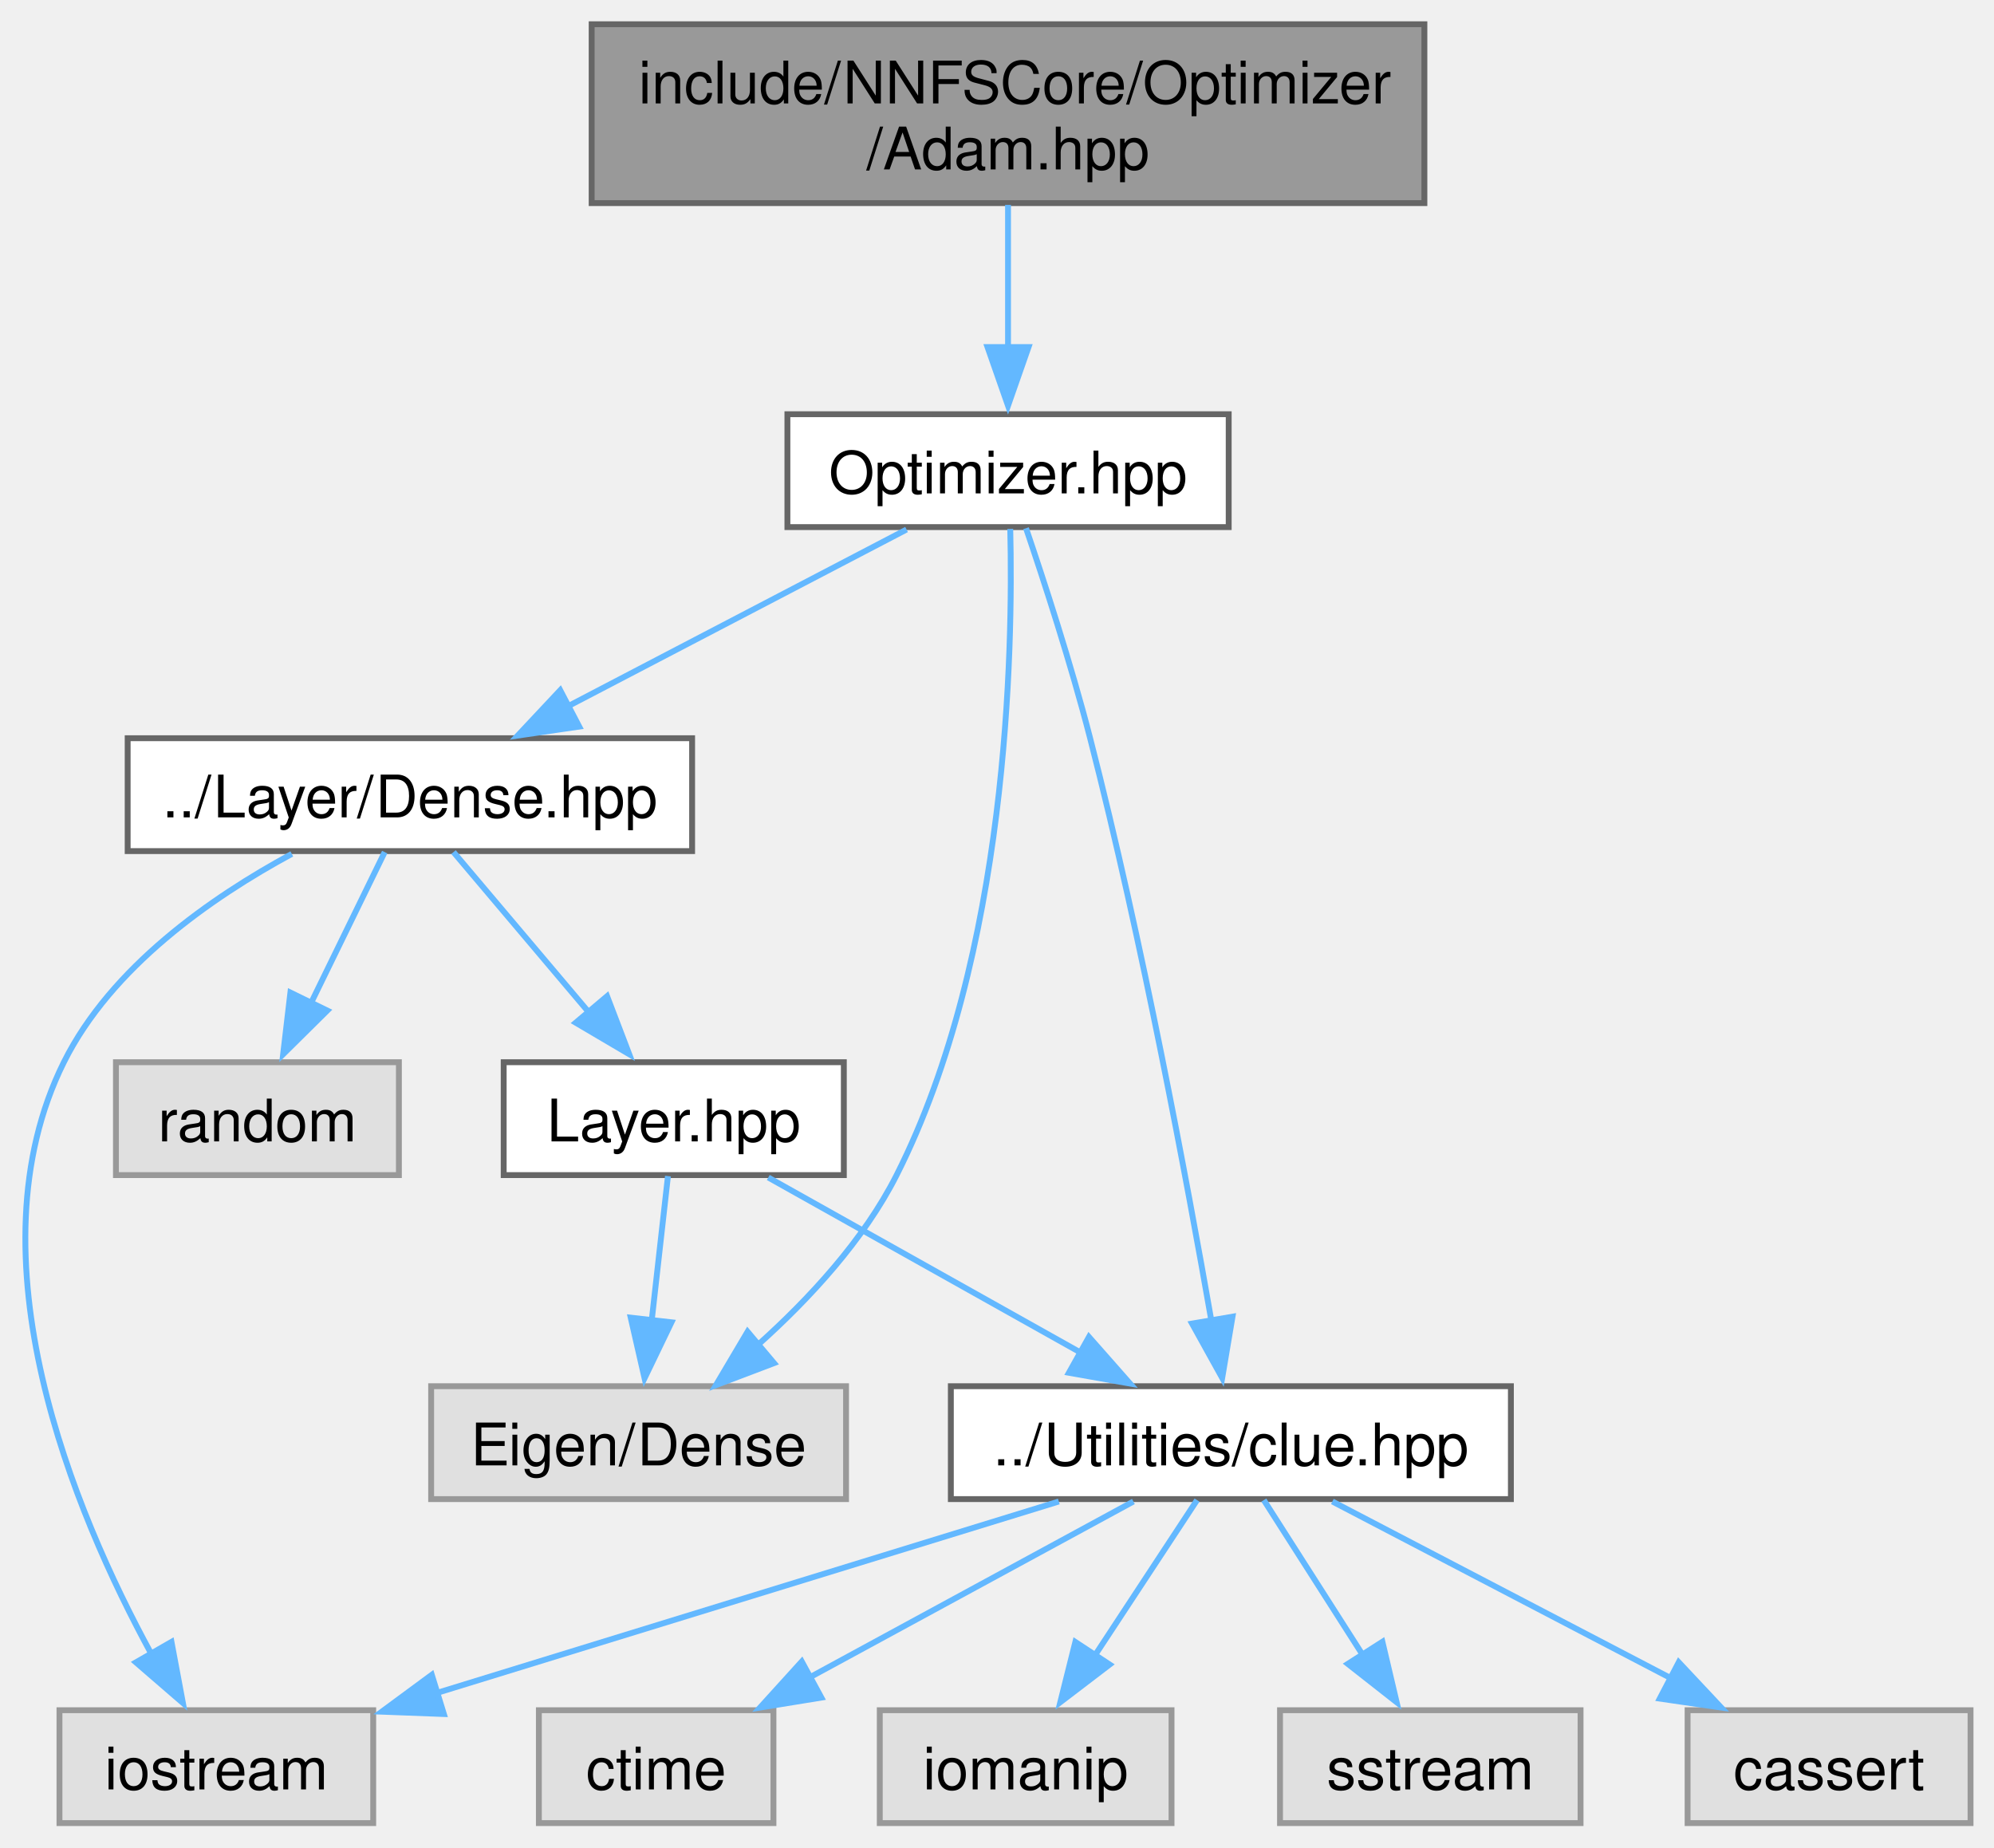
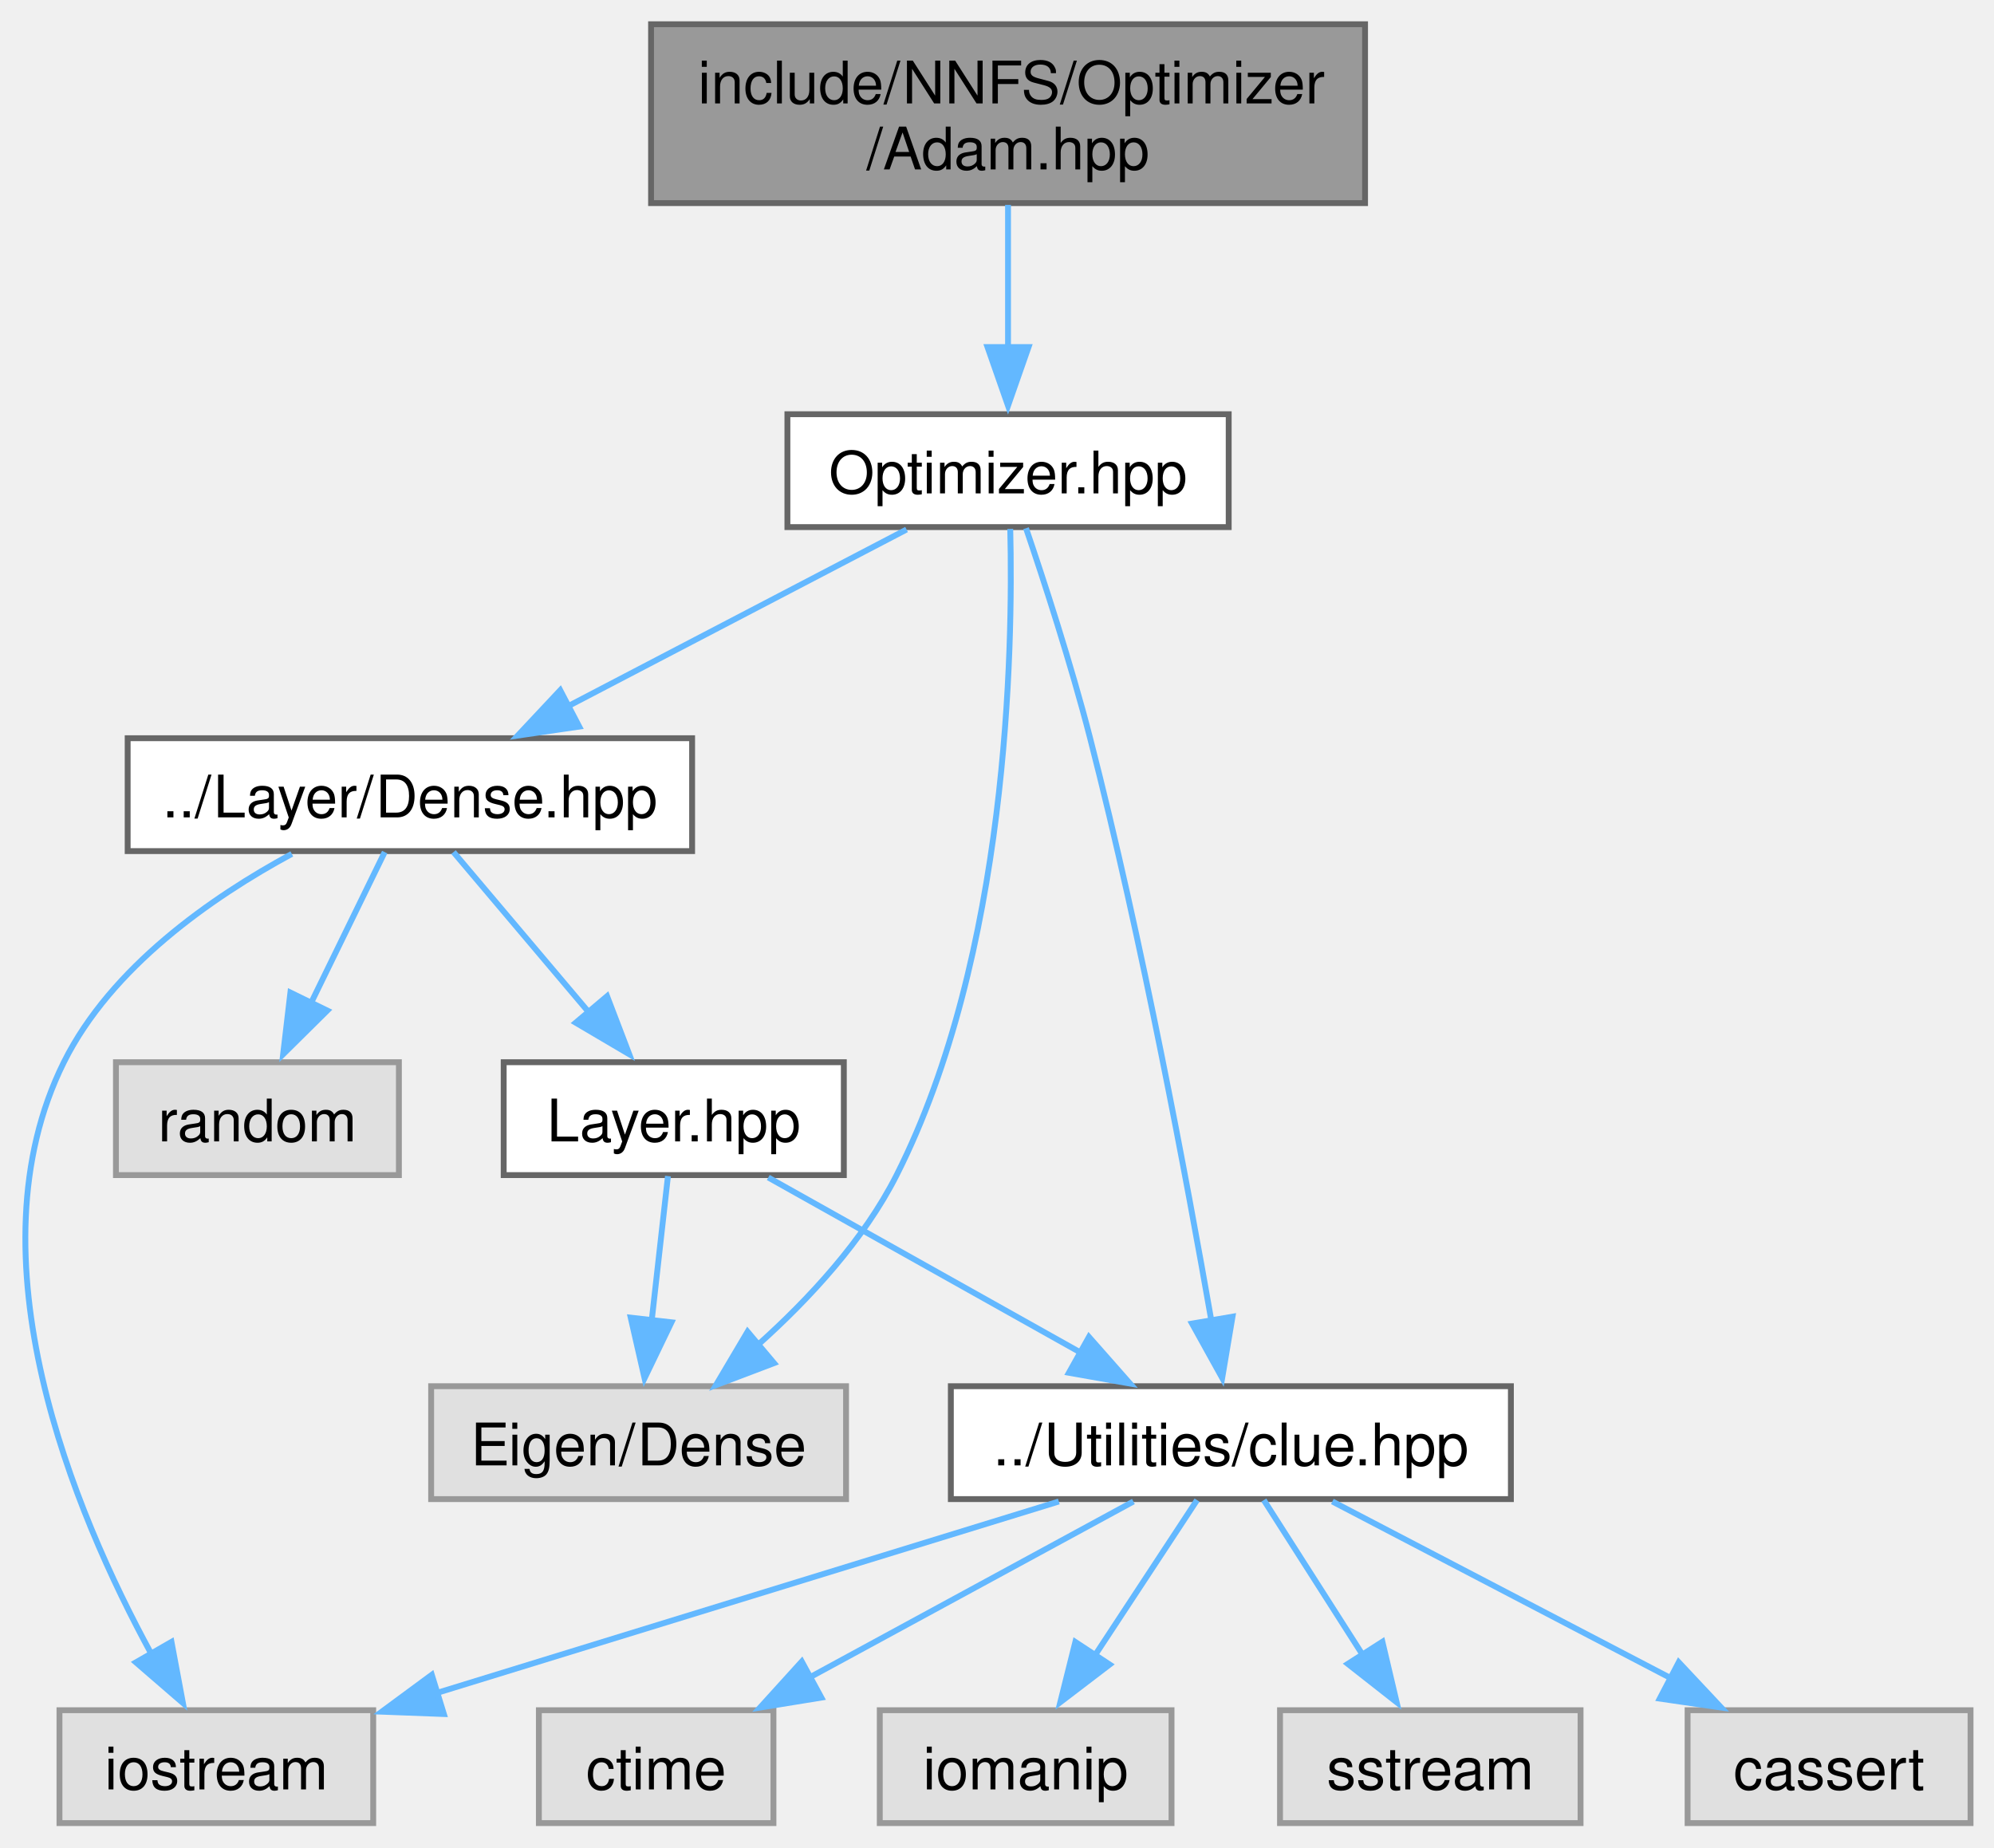
<svg xmlns="http://www.w3.org/2000/svg" xmlns:xlink="http://www.w3.org/1999/xlink" width="340pt" height="315pt" viewBox="0.00 0.00 340.02 314.75">
  <g id="graph0" class="graph" transform="scale(1 1) rotate(0) translate(4 310.75)">
    <g id="node1" class="node">
      <g id="a_node1">
        <a xlink:title=" ">
-           <polygon fill="#999999" stroke="#666666" points="238.89,-306.75 96.89,-306.75 96.89,-276.25 238.89,-276.25 238.89,-306.75" />
-           <text text-anchor="start" x="104.89" y="-293.25" font-family="Helvetica,sans-Serif" font-size="10.00">include/NNFSCore/Optimizer</text>
+           <polygon fill="#999999" stroke="#666666" points="228.77,-306.75 107.02,-306.75 107.02,-276.25 228.77,-276.25 228.77,-306.75" />
+           <text text-anchor="start" x="115.02" y="-293.25" font-family="Helvetica,sans-Serif" font-size="10.00">include/NNFS/Optimizer</text>
          <text text-anchor="middle" x="167.89" y="-282" font-family="Helvetica,sans-Serif" font-size="10.00">/Adam.hpp</text>
        </a>
      </g>
    </g>
    <g id="node2" class="node">
      <g id="a_node2">
        <a xlink:href="_optimizer_8hpp.html" target="_top" xlink:title=" ">
          <polygon fill="white" stroke="#666666" points="205.52,-240.25 130.27,-240.25 130.27,-221 205.52,-221 205.52,-240.25" />
          <text text-anchor="middle" x="167.89" y="-226.75" font-family="Helvetica,sans-Serif" font-size="10.00">Optimizer.hpp</text>
        </a>
      </g>
    </g>
    <g id="edge1" class="edge">
      <path fill="none" stroke="#63b8ff" d="M167.89,-275.95C167.89,-268.62 167.89,-259.62 167.89,-251.66" />
      <polygon fill="#63b8ff" stroke="#63b8ff" points="171.39,-251.7 167.89,-241.7 164.39,-251.7 171.39,-251.7" />
    </g>
    <g id="node3" class="node">
      <g id="a_node3">
        <a xlink:title=" ">
          <polygon fill="#e0e0e0" stroke="#999999" points="140.27,-74.5 69.52,-74.5 69.52,-55.25 140.27,-55.25 140.27,-74.5" />
          <text text-anchor="middle" x="104.89" y="-61" font-family="Helvetica,sans-Serif" font-size="10.00">Eigen/Dense</text>
        </a>
      </g>
    </g>
    <g id="edge2" class="edge">
      <path fill="none" stroke="#63b8ff" d="M168.27,-220.69C168.77,-200.08 167.89,-148.06 148.89,-110.5 143.3,-99.43 133.96,-89.37 125.32,-81.62" />
      <polygon fill="#63b8ff" stroke="#63b8ff" points="127.99,-78.44 118.08,-74.68 123.48,-83.8 127.99,-78.44" />
    </g>
    <g id="node4" class="node">
      <g id="a_node4">
        <a xlink:href="clue_8hpp.html" target="_top" xlink:title=" ">
          <polygon fill="white" stroke="#666666" points="253.64,-74.5 158.14,-74.5 158.14,-55.25 253.64,-55.25 253.64,-74.5" />
          <text text-anchor="middle" x="205.89" y="-61" font-family="Helvetica,sans-Serif" font-size="10.00">../Utilities/clue.hpp</text>
        </a>
      </g>
    </g>
    <g id="edge3" class="edge">
      <path fill="none" stroke="#63b8ff" d="M170.96,-220.81C174,-211.87 178.66,-197.58 181.89,-185 190.79,-150.37 198.42,-109.39 202.57,-85.64" />
      <polygon fill="#63b8ff" stroke="#63b8ff" points="206.17,-86.36 204.41,-75.91 199.27,-85.18 206.17,-86.36" />
    </g>
    <g id="node10" class="node">
      <g id="a_node10">
        <a xlink:href="_dense_8hpp.html" target="_top" xlink:title=" ">
          <polygon fill="white" stroke="#666666" points="114.02,-185 17.77,-185 17.77,-165.75 114.02,-165.75 114.02,-185" />
          <text text-anchor="middle" x="65.89" y="-171.5" font-family="Helvetica,sans-Serif" font-size="10.00">../Layer/Dense.hpp</text>
        </a>
      </g>
    </g>
    <g id="edge9" class="edge">
      <path fill="none" stroke="#63b8ff" d="M150.59,-220.59C134.77,-212.33 111.1,-199.98 92.81,-190.43" />
      <polygon fill="#63b8ff" stroke="#63b8ff" points="94.77,-186.98 84.28,-185.45 91.53,-193.18 94.77,-186.98" />
    </g>
    <g id="node5" class="node">
      <g id="a_node5">
        <a xlink:title=" ">
          <polygon fill="#e0e0e0" stroke="#999999" points="195.77,-19.25 146.02,-19.25 146.02,0 195.77,0 195.77,-19.25" />
          <text text-anchor="middle" x="170.89" y="-5.75" font-family="Helvetica,sans-Serif" font-size="10.00">iomanip</text>
        </a>
      </g>
    </g>
    <g id="edge4" class="edge">
      <path fill="none" stroke="#63b8ff" d="M200.12,-55.08C195.43,-47.96 188.68,-37.68 182.84,-28.8" />
      <polygon fill="#63b8ff" stroke="#63b8ff" points="185.22,-27.04 176.8,-20.61 179.37,-30.89 185.22,-27.04" />
    </g>
    <g id="node6" class="node">
      <g id="a_node6">
        <a xlink:title=" ">
          <polygon fill="#e0e0e0" stroke="#999999" points="265.52,-19.25 214.27,-19.25 214.27,0 265.52,0 265.52,-19.25" />
          <text text-anchor="middle" x="239.89" y="-5.75" font-family="Helvetica,sans-Serif" font-size="10.00">sstream</text>
        </a>
      </g>
    </g>
    <g id="edge5" class="edge">
      <path fill="none" stroke="#63b8ff" d="M211.51,-55.08C216.06,-47.96 222.62,-37.68 228.29,-28.8" />
      <polygon fill="#63b8ff" stroke="#63b8ff" points="231.73,-30.92 234.16,-20.61 225.83,-27.15 231.73,-30.92" />
    </g>
    <g id="node7" class="node">
      <g id="a_node7">
        <a xlink:title=" ">
          <polygon fill="#e0e0e0" stroke="#999999" points="332.02,-19.25 283.77,-19.25 283.77,0 332.02,0 332.02,-19.25" />
          <text text-anchor="middle" x="307.89" y="-5.75" font-family="Helvetica,sans-Serif" font-size="10.00">cassert</text>
        </a>
      </g>
    </g>
    <g id="edge6" class="edge">
      <path fill="none" stroke="#63b8ff" d="M223.2,-54.84C239.02,-46.58 262.68,-34.23 280.98,-24.68" />
      <polygon fill="#63b8ff" stroke="#63b8ff" points="282.26,-27.43 289.51,-19.7 279.02,-21.23 282.26,-27.43" />
    </g>
    <g id="node8" class="node">
      <g id="a_node8">
        <a xlink:title=" ">
          <polygon fill="#e0e0e0" stroke="#999999" points="59.64,-19.25 6.14,-19.25 6.14,0 59.64,0 59.64,-19.25" />
          <text text-anchor="middle" x="32.89" y="-5.75" font-family="Helvetica,sans-Serif" font-size="10.00">iostream</text>
        </a>
      </g>
    </g>
    <g id="edge7" class="edge">
      <path fill="none" stroke="#63b8ff" d="M176.55,-54.84C147.27,-45.83 102.19,-31.95 70.35,-22.15" />
      <polygon fill="#63b8ff" stroke="#63b8ff" points="71.69,-18.6 61.1,-19 69.63,-25.29 71.69,-18.6" />
    </g>
    <g id="node9" class="node">
      <g id="a_node9">
        <a xlink:title=" ">
          <polygon fill="#e0e0e0" stroke="#999999" points="127.89,-19.25 87.89,-19.25 87.89,0 127.89,0 127.89,-19.25" />
          <text text-anchor="middle" x="107.89" y="-5.75" font-family="Helvetica,sans-Serif" font-size="10.00">ctime</text>
        </a>
      </g>
    </g>
    <g id="edge8" class="edge">
      <path fill="none" stroke="#63b8ff" d="M189.27,-54.84C174.21,-46.66 151.75,-34.46 134.24,-24.94" />
      <polygon fill="#63b8ff" stroke="#63b8ff" points="136.06,-21.4 125.6,-19.7 132.72,-27.55 136.06,-21.4" />
    </g>
    <g id="edge10" class="edge">
      <path fill="none" stroke="#63b8ff" d="M45.76,-165.27C32.04,-157.85 14.96,-145.96 6.89,-129.75 -9.61,-96.57 8.62,-53.05 21.8,-28.86" />
      <polygon fill="#63b8ff" stroke="#63b8ff" points="25.24,-30.9 27.19,-20.48 19.17,-27.41 25.24,-30.9" />
    </g>
    <g id="node11" class="node">
      <g id="a_node11">
        <a xlink:title=" ">
          <polygon fill="#e0e0e0" stroke="#999999" points="64.02,-129.75 15.77,-129.75 15.77,-110.5 64.02,-110.5 64.02,-129.75" />
          <text text-anchor="middle" x="39.89" y="-116.25" font-family="Helvetica,sans-Serif" font-size="10.00">random</text>
        </a>
      </g>
    </g>
    <g id="edge11" class="edge">
      <path fill="none" stroke="#63b8ff" d="M61.6,-165.58C58.2,-158.61 53.32,-148.62 49.05,-139.87" />
      <polygon fill="#63b8ff" stroke="#63b8ff" points="51.81,-138.56 44.28,-131.11 45.52,-141.63 51.81,-138.56" />
    </g>
    <g id="node12" class="node">
      <g id="a_node12">
        <a xlink:href="_layer_8hpp.html" target="_top" xlink:title=" ">
          <polygon fill="white" stroke="#666666" points="139.89,-129.75 81.89,-129.75 81.89,-110.5 139.89,-110.5 139.89,-129.75" />
          <text text-anchor="middle" x="110.89" y="-116.25" font-family="Helvetica,sans-Serif" font-size="10.00">Layer.hpp</text>
        </a>
      </g>
    </g>
    <g id="edge12" class="edge">
      <path fill="none" stroke="#63b8ff" d="M73.33,-165.58C79.54,-158.23 88.6,-147.51 96.26,-138.44" />
      <polygon fill="#63b8ff" stroke="#63b8ff" points="99.52,-141.01 103.3,-131.11 94.17,-136.49 99.52,-141.01" />
    </g>
    <g id="edge13" class="edge">
      <path fill="none" stroke="#63b8ff" d="M109.9,-110.33C109.15,-103.67 108.09,-94.24 107.14,-85.78" />
      <polygon fill="#63b8ff" stroke="#63b8ff" points="110.5,-85.4 105.91,-75.86 103.55,-86.19 110.5,-85.4" />
    </g>
    <g id="edge14" class="edge">
      <path fill="none" stroke="#63b8ff" d="M127.01,-110.09C141.61,-101.91 163.38,-89.71 180.35,-80.19" />
      <polygon fill="#63b8ff" stroke="#63b8ff" points="181.69,-82.9 188.7,-74.95 178.27,-76.79 181.69,-82.9" />
    </g>
  </g>
</svg>
